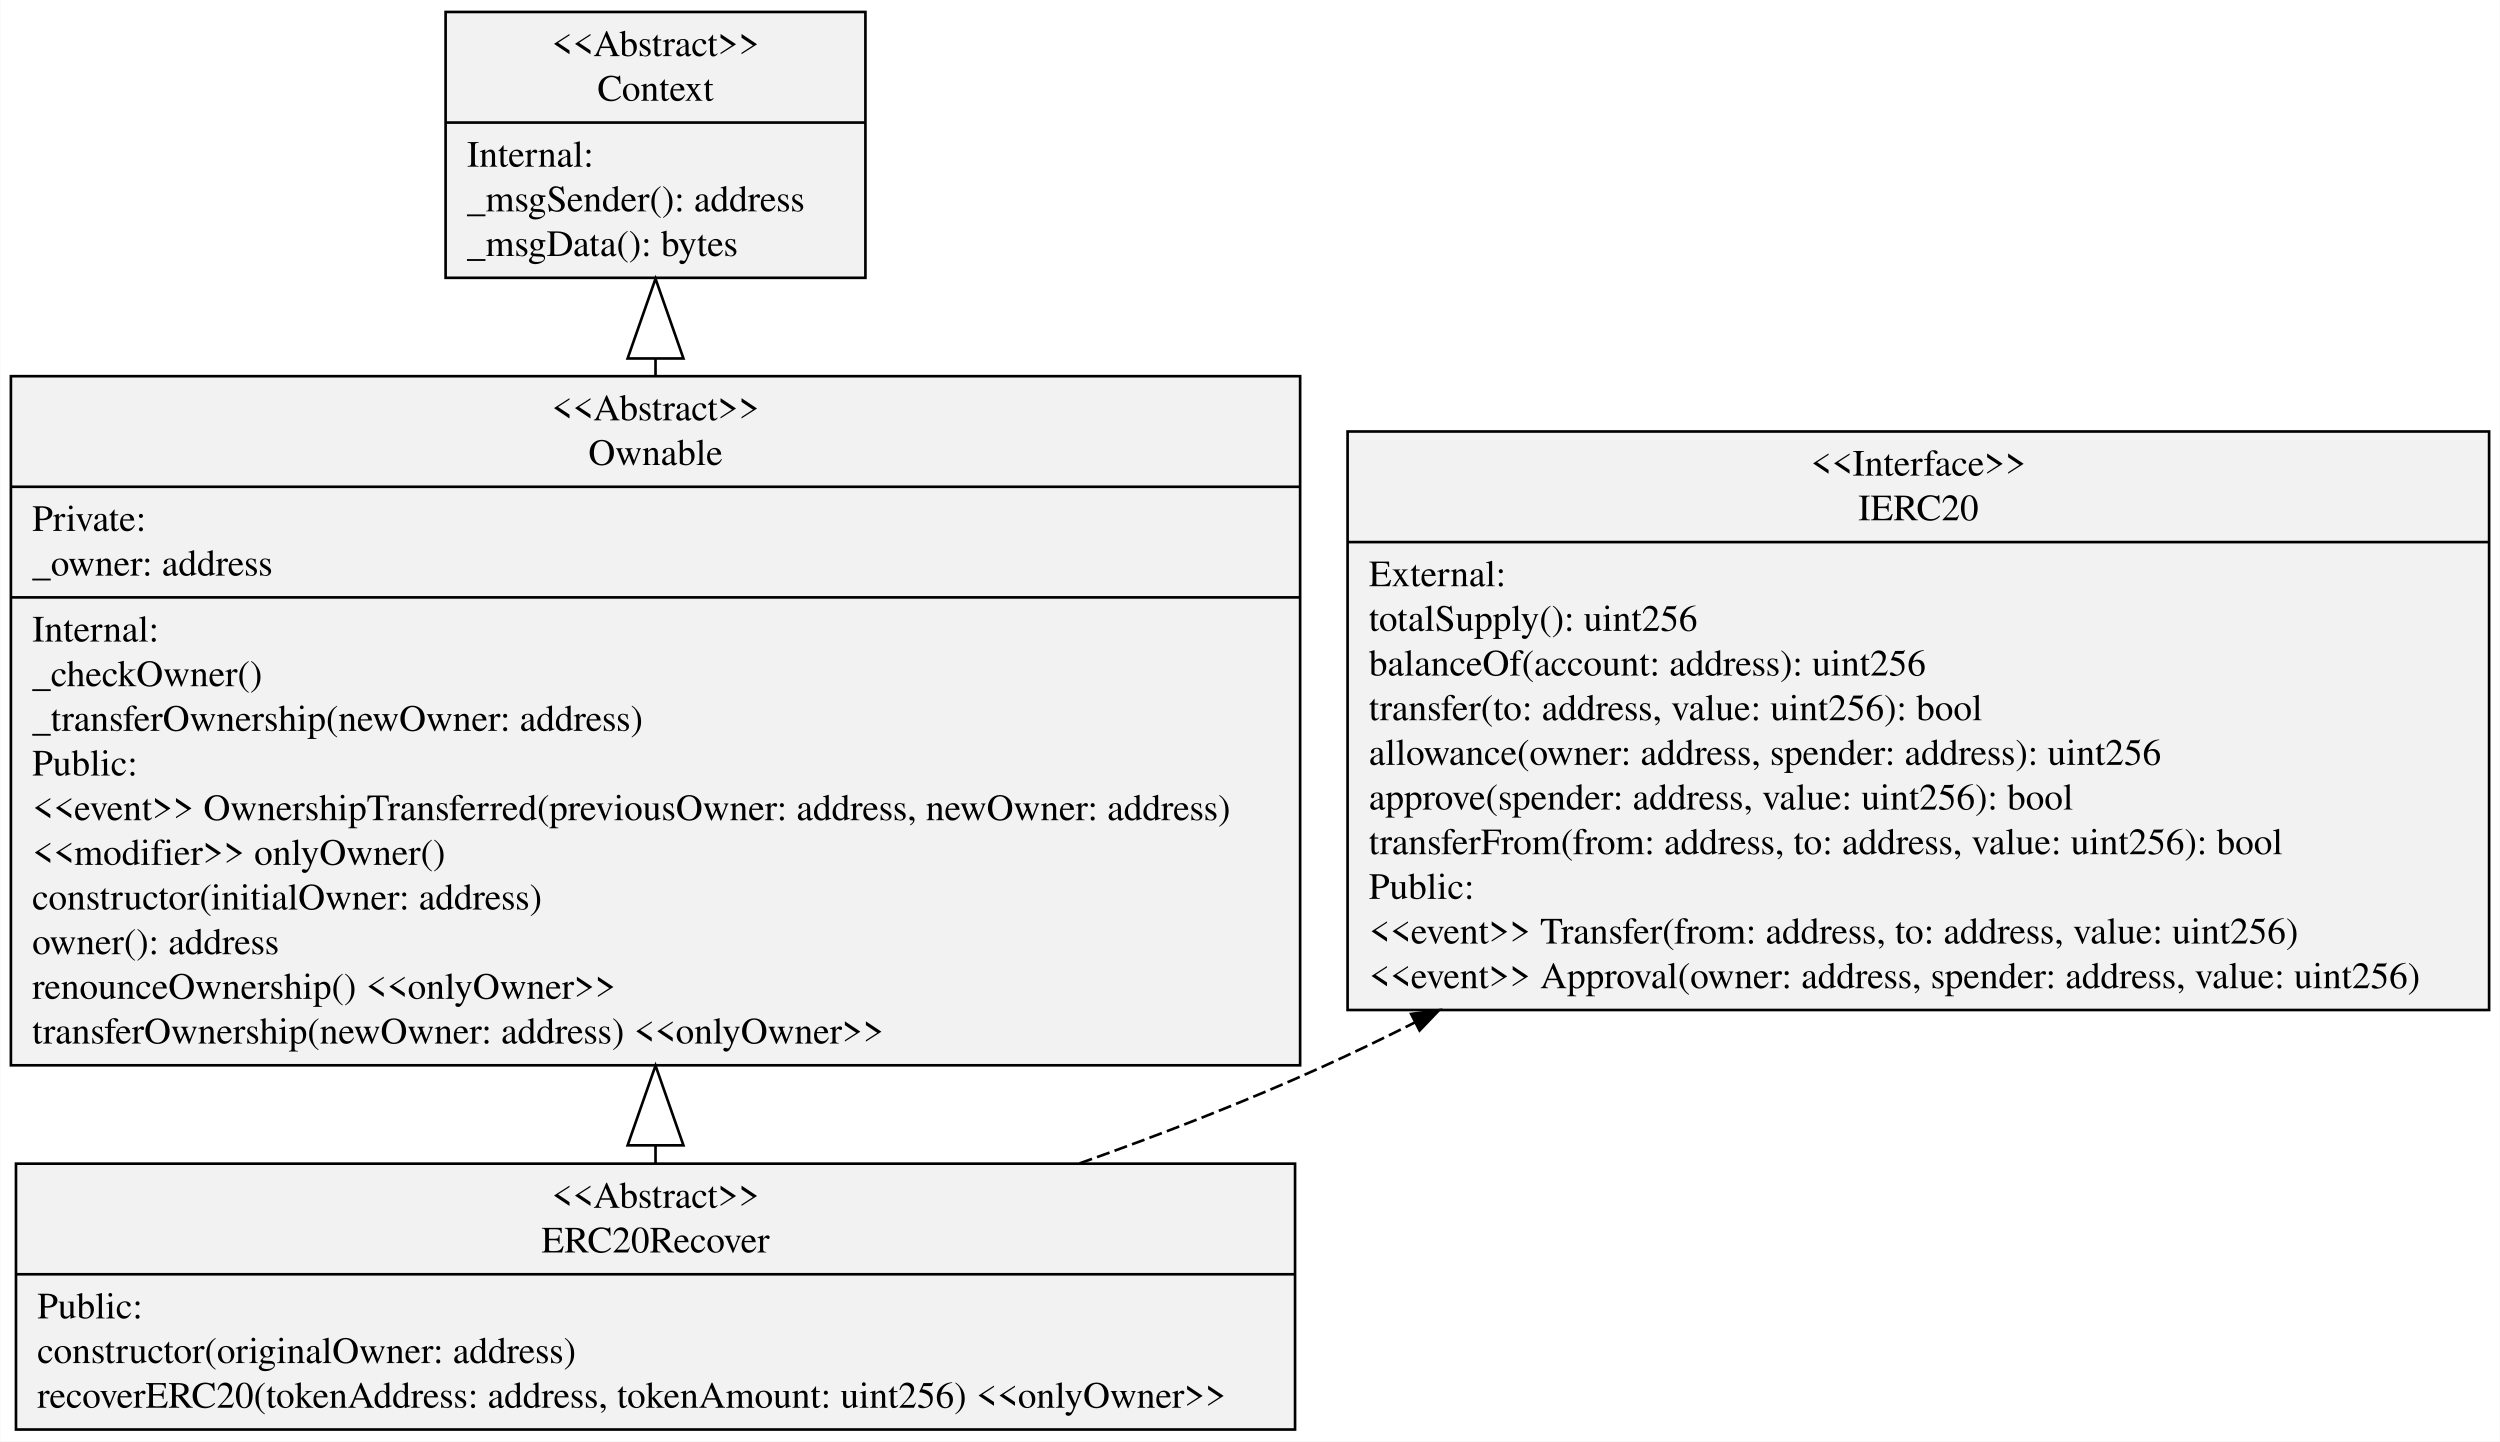
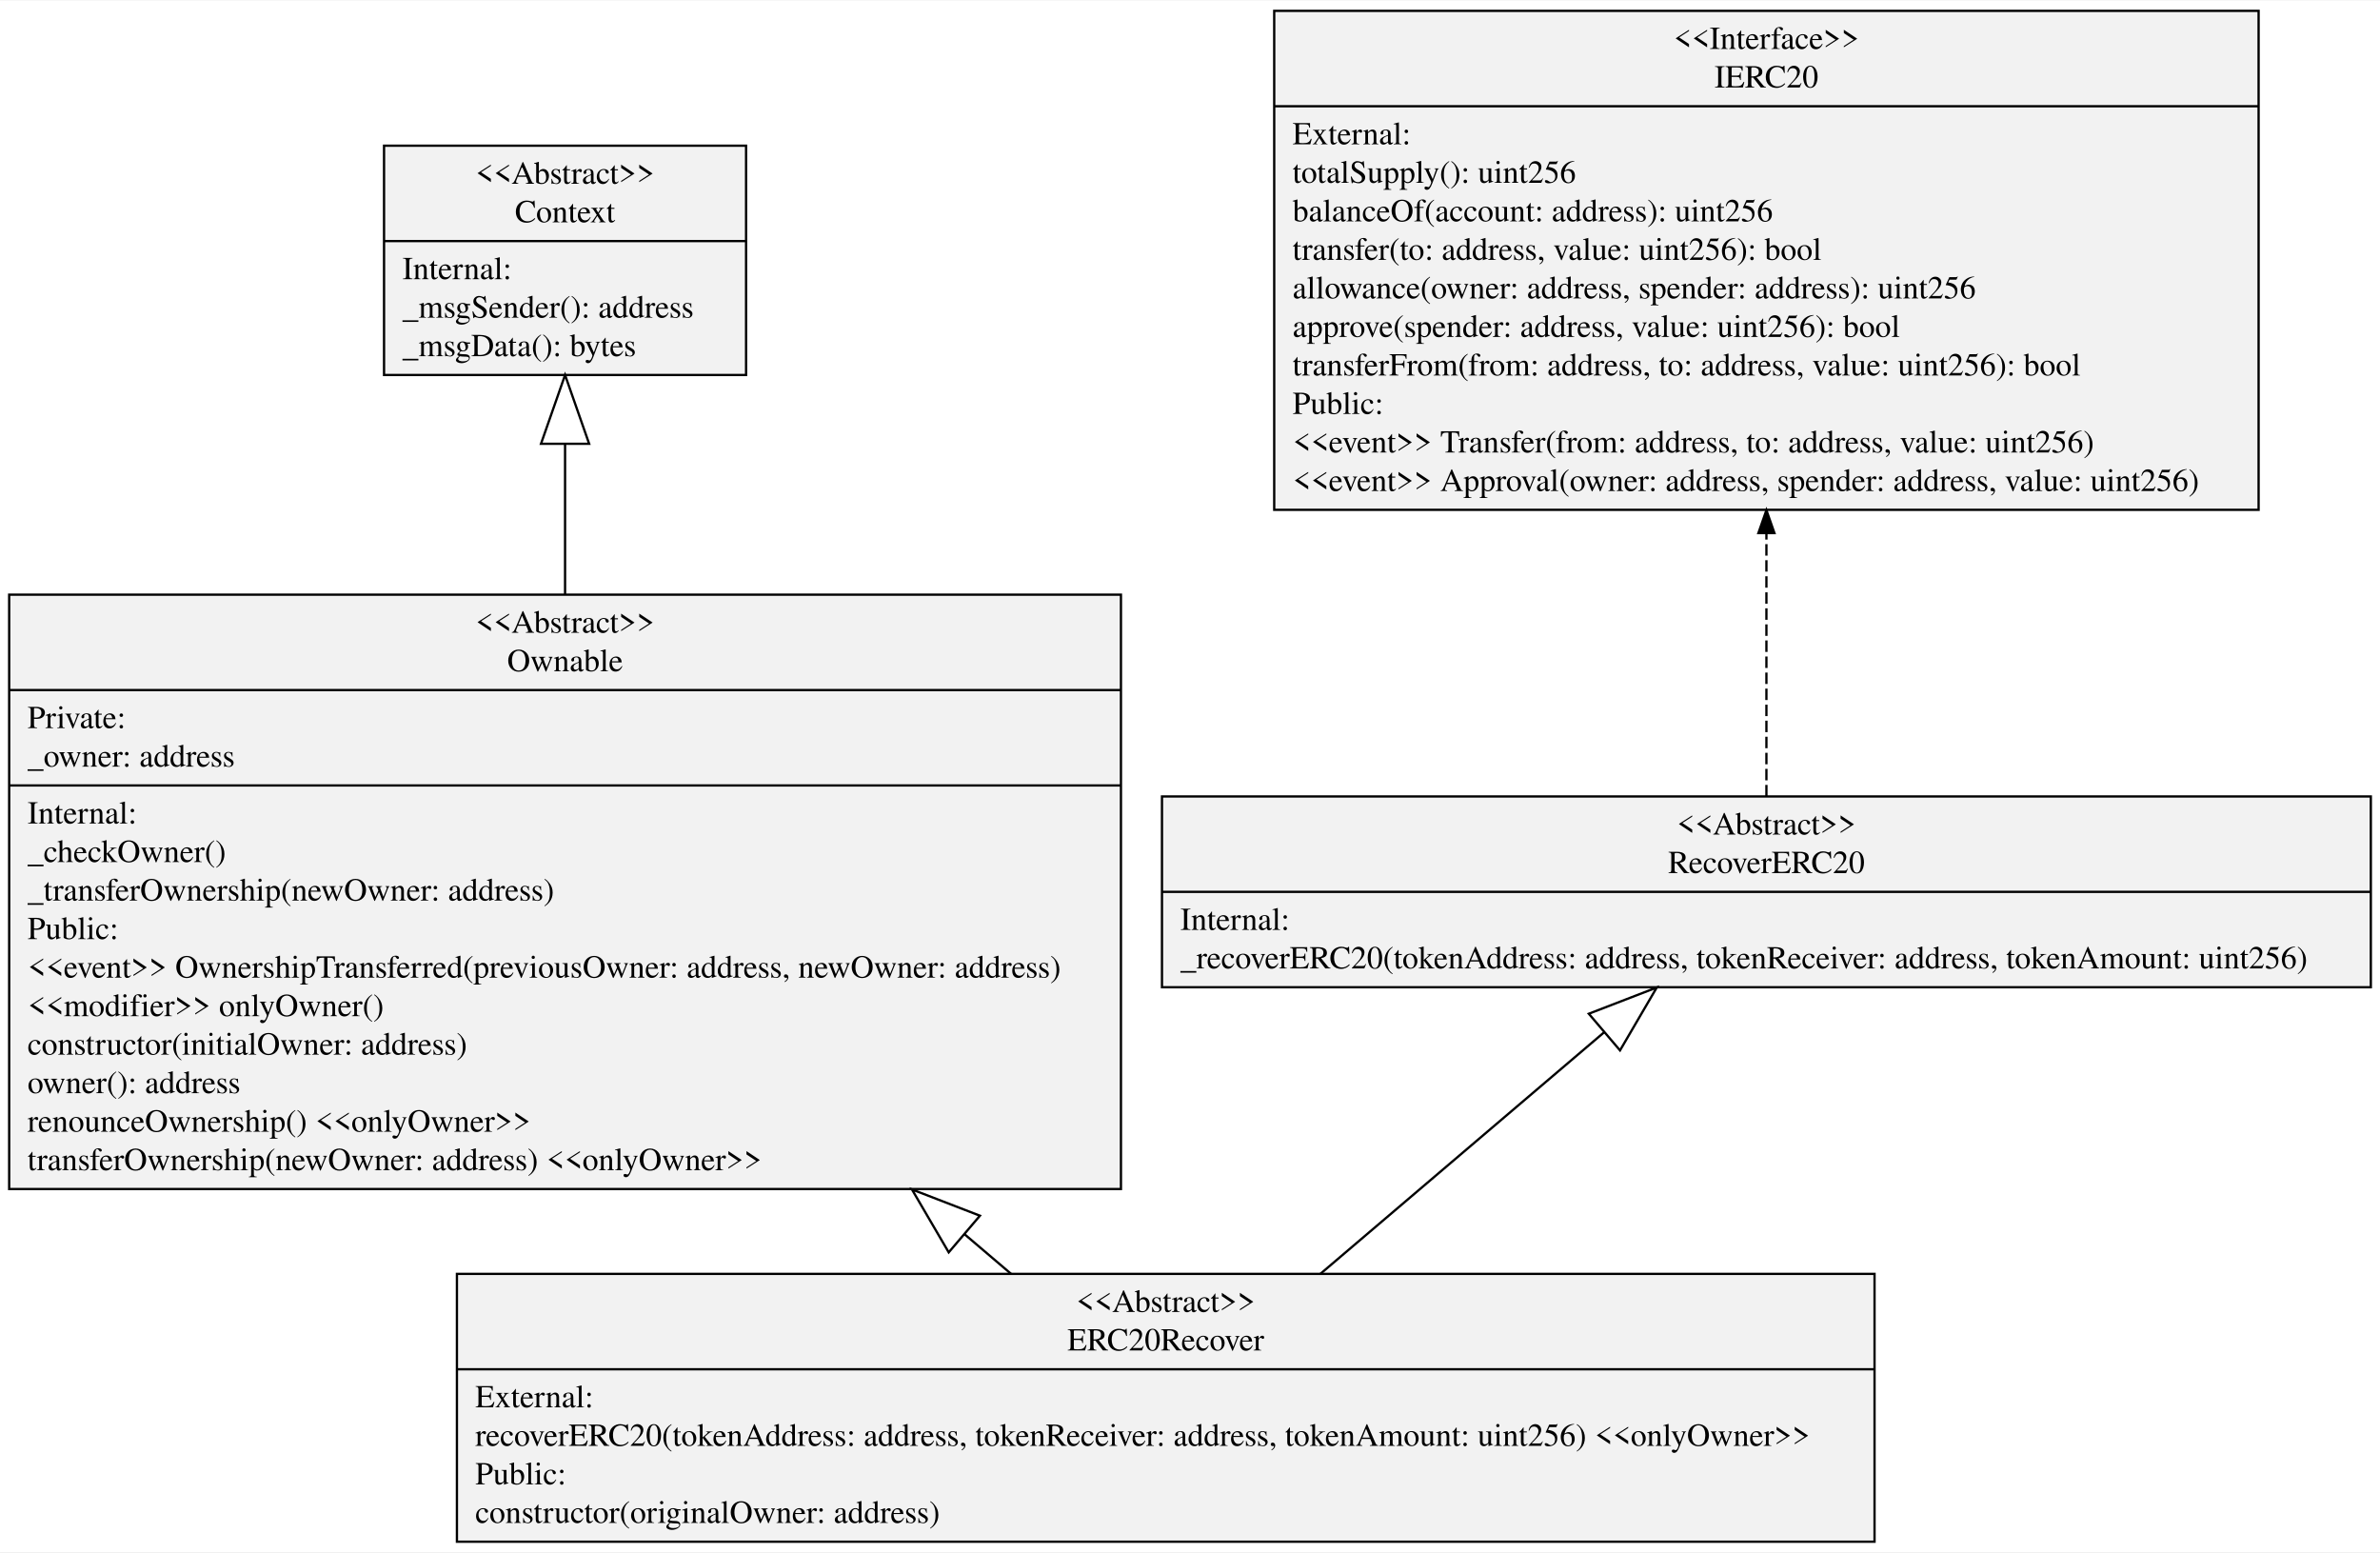
- <svg xmlns="http://www.w3.org/2000/svg" width="940pt" height="542pt" viewBox="0.00 0.00 940.15 542.20">
-   <g id="graph0" class="graph" transform="scale(1 1) rotate(0) translate(4 538.2)">
-     <polygon fill="white" stroke="transparent" points="-4,4 -4,-538.2 936.15,-538.2 936.15,4 -4,4" />
+ <svg xmlns="http://www.w3.org/2000/svg" width="1038pt" height="677pt" viewBox="0.00 0.00 1038.10 676.60">
+   <g id="graph0" class="graph" transform="scale(1 1) rotate(0) translate(4 672.6)">
+     <polygon fill="white" stroke="transparent" points="-4,4 -4,-672.6 1034.1,-672.6 1034.1,4 -4,4" />
    <g id="node1" class="node">
-       <polygon fill="#f2f2f2" stroke="black" points="163.51,-433.7 163.51,-533.7 321.42,-533.7 321.42,-433.7 163.51,-433.7" />
-       <text text-anchor="middle" x="242.47" y="-517.1" font-family="Times,serif" font-size="14.00">&lt;&lt;Abstract&gt;&gt;</text>
-       <text text-anchor="middle" x="242.47" y="-500.3" font-family="Times,serif" font-size="14.00">Context</text>
-       <polyline fill="none" stroke="black" points="163.51,-492.1 321.42,-492.1 " />
-       <text text-anchor="start" x="171.51" y="-475.5" font-family="Times,serif" font-size="14.00">Internal:</text>
-       <text text-anchor="start" x="171.51" y="-458.7" font-family="Times,serif" font-size="14.00">    _msgSender(): address</text>
-       <text text-anchor="start" x="171.51" y="-441.9" font-family="Times,serif" font-size="14.00">    _msgData(): bytes</text>
+       <polygon fill="#f2f2f2" stroke="black" points="163.51,-509.3 163.51,-609.3 321.42,-609.3 321.42,-509.3 163.51,-509.3" />
+       <text text-anchor="middle" x="242.47" y="-592.7" font-family="Times,serif" font-size="14.00">&lt;&lt;Abstract&gt;&gt;</text>
+       <text text-anchor="middle" x="242.47" y="-575.9" font-family="Times,serif" font-size="14.00">Context</text>
+       <polyline fill="none" stroke="black" points="163.51,-567.7 321.42,-567.7 " />
+       <text text-anchor="start" x="171.51" y="-551.1" font-family="Times,serif" font-size="14.00">Internal:</text>
+       <text text-anchor="start" x="171.51" y="-534.3" font-family="Times,serif" font-size="14.00">    _msgSender(): address</text>
+       <text text-anchor="start" x="171.51" y="-517.5" font-family="Times,serif" font-size="14.00">    _msgData(): bytes</text>
    </g>
    <g id="node2" class="node">
-       <polygon fill="#f2f2f2" stroke="black" points="0,-137.5 0,-396.7 484.93,-396.7 484.93,-137.5 0,-137.5" />
-       <text text-anchor="middle" x="242.47" y="-380.1" font-family="Times,serif" font-size="14.00">&lt;&lt;Abstract&gt;&gt;</text>
-       <text text-anchor="middle" x="242.47" y="-363.3" font-family="Times,serif" font-size="14.00">Ownable</text>
-       <polyline fill="none" stroke="black" points="0,-355.1 484.93,-355.1 " />
-       <text text-anchor="start" x="8" y="-338.5" font-family="Times,serif" font-size="14.00">Private:</text>
-       <text text-anchor="start" x="8" y="-321.7" font-family="Times,serif" font-size="14.00">   _owner: address</text>
-       <polyline fill="none" stroke="black" points="0,-313.5 484.93,-313.5 " />
-       <text text-anchor="start" x="8" y="-296.9" font-family="Times,serif" font-size="14.00">Internal:</text>
-       <text text-anchor="start" x="8" y="-280.1" font-family="Times,serif" font-size="14.00">    _checkOwner()</text>
-       <text text-anchor="start" x="8" y="-263.3" font-family="Times,serif" font-size="14.00">    _transferOwnership(newOwner: address)</text>
-       <text text-anchor="start" x="8" y="-246.5" font-family="Times,serif" font-size="14.00">Public:</text>
-       <text text-anchor="start" x="8" y="-229.7" font-family="Times,serif" font-size="14.00">    &lt;&lt;event&gt;&gt; OwnershipTransferred(previousOwner: address, newOwner: address)</text>
-       <text text-anchor="start" x="8" y="-212.9" font-family="Times,serif" font-size="14.00">    &lt;&lt;modifier&gt;&gt; onlyOwner()</text>
-       <text text-anchor="start" x="8" y="-196.1" font-family="Times,serif" font-size="14.00">    constructor(initialOwner: address)</text>
-       <text text-anchor="start" x="8" y="-179.3" font-family="Times,serif" font-size="14.00">    owner(): address</text>
-       <text text-anchor="start" x="8" y="-162.5" font-family="Times,serif" font-size="14.00">    renounceOwnership() &lt;&lt;onlyOwner&gt;&gt;</text>
-       <text text-anchor="start" x="8" y="-145.7" font-family="Times,serif" font-size="14.00">    transferOwnership(newOwner: address) &lt;&lt;onlyOwner&gt;&gt;</text>
+       <polygon fill="#f2f2f2" stroke="black" points="0,-154.3 0,-413.5 484.93,-413.5 484.93,-154.3 0,-154.3" />
+       <text text-anchor="middle" x="242.47" y="-396.9" font-family="Times,serif" font-size="14.00">&lt;&lt;Abstract&gt;&gt;</text>
+       <text text-anchor="middle" x="242.47" y="-380.1" font-family="Times,serif" font-size="14.00">Ownable</text>
+       <polyline fill="none" stroke="black" points="0,-371.9 484.93,-371.9 " />
+       <text text-anchor="start" x="8" y="-355.3" font-family="Times,serif" font-size="14.00">Private:</text>
+       <text text-anchor="start" x="8" y="-338.5" font-family="Times,serif" font-size="14.00">   _owner: address</text>
+       <polyline fill="none" stroke="black" points="0,-330.3 484.93,-330.3 " />
+       <text text-anchor="start" x="8" y="-313.7" font-family="Times,serif" font-size="14.00">Internal:</text>
+       <text text-anchor="start" x="8" y="-296.9" font-family="Times,serif" font-size="14.00">    _checkOwner()</text>
+       <text text-anchor="start" x="8" y="-280.1" font-family="Times,serif" font-size="14.00">    _transferOwnership(newOwner: address)</text>
+       <text text-anchor="start" x="8" y="-263.3" font-family="Times,serif" font-size="14.00">Public:</text>
+       <text text-anchor="start" x="8" y="-246.5" font-family="Times,serif" font-size="14.00">    &lt;&lt;event&gt;&gt; OwnershipTransferred(previousOwner: address, newOwner: address)</text>
+       <text text-anchor="start" x="8" y="-229.7" font-family="Times,serif" font-size="14.00">    &lt;&lt;modifier&gt;&gt; onlyOwner()</text>
+       <text text-anchor="start" x="8" y="-212.9" font-family="Times,serif" font-size="14.00">    constructor(initialOwner: address)</text>
+       <text text-anchor="start" x="8" y="-196.1" font-family="Times,serif" font-size="14.00">    owner(): address</text>
+       <text text-anchor="start" x="8" y="-179.3" font-family="Times,serif" font-size="14.00">    renounceOwnership() &lt;&lt;onlyOwner&gt;&gt;</text>
+       <text text-anchor="start" x="8" y="-162.5" font-family="Times,serif" font-size="14.00">    transferOwnership(newOwner: address) &lt;&lt;onlyOwner&gt;&gt;</text>
    </g>
    <g id="edge1" class="edge">
-       <path fill="none" stroke="black" d="M242.47,-396.96C242.47,-399.06 242.47,-401.15 242.47,-403.23" />
-       <polygon fill="none" stroke="black" points="231.97,-403.36 242.47,-433.36 252.97,-403.36 231.97,-403.36" />
+       <path fill="none" stroke="black" d="M242.47,-413.59C242.47,-435.95 242.47,-458.6 242.47,-479.13" />
+       <polygon fill="none" stroke="black" points="231.97,-479.3 242.47,-509.3 252.97,-479.3 231.97,-479.3" />
    </g>
    <g id="node3" class="node">
-       <polygon fill="#f2f2f2" stroke="black" points="502.78,-158.3 502.78,-375.9 932.15,-375.9 932.15,-158.3 502.78,-158.3" />
-       <text text-anchor="middle" x="717.47" y="-359.3" font-family="Times,serif" font-size="14.00">&lt;&lt;Interface&gt;&gt;</text>
-       <text text-anchor="middle" x="717.47" y="-342.5" font-family="Times,serif" font-size="14.00">IERC20</text>
-       <polyline fill="none" stroke="black" points="502.78,-334.3 932.15,-334.3 " />
-       <text text-anchor="start" x="510.78" y="-317.7" font-family="Times,serif" font-size="14.00">External:</text>
-       <text text-anchor="start" x="510.78" y="-300.9" font-family="Times,serif" font-size="14.00">     totalSupply(): uint256</text>
-       <text text-anchor="start" x="510.78" y="-284.1" font-family="Times,serif" font-size="14.00">     balanceOf(account: address): uint256</text>
-       <text text-anchor="start" x="510.78" y="-267.3" font-family="Times,serif" font-size="14.00">     transfer(to: address, value: uint256): bool</text>
-       <text text-anchor="start" x="510.78" y="-250.5" font-family="Times,serif" font-size="14.00">     allowance(owner: address, spender: address): uint256</text>
-       <text text-anchor="start" x="510.78" y="-233.7" font-family="Times,serif" font-size="14.00">     approve(spender: address, value: uint256): bool</text>
-       <text text-anchor="start" x="510.78" y="-216.9" font-family="Times,serif" font-size="14.00">     transferFrom(from: address, to: address, value: uint256): bool</text>
-       <text text-anchor="start" x="510.78" y="-200.1" font-family="Times,serif" font-size="14.00">Public:</text>
-       <text text-anchor="start" x="510.78" y="-183.3" font-family="Times,serif" font-size="14.00">    &lt;&lt;event&gt;&gt; Transfer(from: address, to: address, value: uint256)</text>
-       <text text-anchor="start" x="510.78" y="-166.5" font-family="Times,serif" font-size="14.00">    &lt;&lt;event&gt;&gt; Approval(owner: address, spender: address, value: uint256)</text>
+       <polygon fill="#f2f2f2" stroke="black" points="551.78,-450.5 551.78,-668.1 981.15,-668.1 981.15,-450.5 551.78,-450.5" />
+       <text text-anchor="middle" x="766.47" y="-651.5" font-family="Times,serif" font-size="14.00">&lt;&lt;Interface&gt;&gt;</text>
+       <text text-anchor="middle" x="766.47" y="-634.7" font-family="Times,serif" font-size="14.00">IERC20</text>
+       <polyline fill="none" stroke="black" points="551.78,-626.5 981.15,-626.5 " />
+       <text text-anchor="start" x="559.78" y="-609.9" font-family="Times,serif" font-size="14.00">External:</text>
+       <text text-anchor="start" x="559.78" y="-593.1" font-family="Times,serif" font-size="14.00">     totalSupply(): uint256</text>
+       <text text-anchor="start" x="559.78" y="-576.3" font-family="Times,serif" font-size="14.00">     balanceOf(account: address): uint256</text>
+       <text text-anchor="start" x="559.78" y="-559.5" font-family="Times,serif" font-size="14.00">     transfer(to: address, value: uint256): bool</text>
+       <text text-anchor="start" x="559.78" y="-542.7" font-family="Times,serif" font-size="14.00">     allowance(owner: address, spender: address): uint256</text>
+       <text text-anchor="start" x="559.78" y="-525.9" font-family="Times,serif" font-size="14.00">     approve(spender: address, value: uint256): bool</text>
+       <text text-anchor="start" x="559.78" y="-509.1" font-family="Times,serif" font-size="14.00">     transferFrom(from: address, to: address, value: uint256): bool</text>
+       <text text-anchor="start" x="559.78" y="-492.3" font-family="Times,serif" font-size="14.00">Public:</text>
+       <text text-anchor="start" x="559.78" y="-475.5" font-family="Times,serif" font-size="14.00">    &lt;&lt;event&gt;&gt; Transfer(from: address, to: address, value: uint256)</text>
+       <text text-anchor="start" x="559.78" y="-458.7" font-family="Times,serif" font-size="14.00">    &lt;&lt;event&gt;&gt; Approval(owner: address, spender: address, value: uint256)</text>
    </g>
    <g id="node4" class="node">
-       <polygon fill="#f2f2f2" stroke="black" points="1.91,-0.5 1.91,-100.5 483.02,-100.5 483.02,-0.5 1.91,-0.5" />
-       <text text-anchor="middle" x="242.47" y="-83.9" font-family="Times,serif" font-size="14.00">&lt;&lt;Abstract&gt;&gt;</text>
-       <text text-anchor="middle" x="242.47" y="-67.1" font-family="Times,serif" font-size="14.00">ERC20Recover</text>
-       <polyline fill="none" stroke="black" points="1.91,-58.9 483.02,-58.9 " />
-       <text text-anchor="start" x="9.91" y="-42.3" font-family="Times,serif" font-size="14.00">Public:</text>
-       <text text-anchor="start" x="9.91" y="-25.5" font-family="Times,serif" font-size="14.00">    constructor(originalOwner: address)</text>
-       <text text-anchor="start" x="9.91" y="-8.7" font-family="Times,serif" font-size="14.00">    recoverERC20(tokenAddress: address, tokenAmount: uint256) &lt;&lt;onlyOwner&gt;&gt;</text>
+       <polygon fill="#f2f2f2" stroke="black" points="502.83,-242.3 502.83,-325.5 1030.1,-325.5 1030.1,-242.3 502.83,-242.3" />
+       <text text-anchor="middle" x="766.47" y="-308.9" font-family="Times,serif" font-size="14.00">&lt;&lt;Abstract&gt;&gt;</text>
+       <text text-anchor="middle" x="766.47" y="-292.1" font-family="Times,serif" font-size="14.00">RecoverERC20</text>
+       <polyline fill="none" stroke="black" points="502.83,-283.9 1030.1,-283.9 " />
+       <text text-anchor="start" x="510.83" y="-267.3" font-family="Times,serif" font-size="14.00">Internal:</text>
+       <text text-anchor="start" x="510.83" y="-250.5" font-family="Times,serif" font-size="14.00">    _recoverERC20(tokenAddress: address, tokenReceiver: address, tokenAmount: uint256)</text>
    </g>
    <g id="edge2" class="edge">
-       <path fill="none" stroke="black" d="M242.47,-100.73C242.47,-102.84 242.47,-105 242.47,-107.19" />
-       <polygon fill="none" stroke="black" points="231.97,-107.39 242.47,-137.39 252.97,-107.39 231.97,-107.39" />
+       <path fill="none" stroke="black" stroke-dasharray="5,2" d="M766.47,-325.54C766.47,-355.97 766.47,-399.26 766.47,-440.27" />
+       <polygon fill="black" stroke="black" points="762.97,-440.35 766.47,-450.35 769.97,-440.35 762.97,-440.35" />
+     </g>
+     <g id="node5" class="node">
+       <polygon fill="#f2f2f2" stroke="black" points="195.3,-0.5 195.3,-117.3 813.63,-117.3 813.63,-0.5 195.3,-0.5" />
+       <text text-anchor="middle" x="504.47" y="-100.7" font-family="Times,serif" font-size="14.00">&lt;&lt;Abstract&gt;&gt;</text>
+       <text text-anchor="middle" x="504.47" y="-83.9" font-family="Times,serif" font-size="14.00">ERC20Recover</text>
+       <polyline fill="none" stroke="black" points="195.3,-75.7 813.63,-75.7 " />
+       <text text-anchor="start" x="203.3" y="-59.1" font-family="Times,serif" font-size="14.00">External:</text>
+       <text text-anchor="start" x="203.3" y="-42.3" font-family="Times,serif" font-size="14.00">    recoverERC20(tokenAddress: address, tokenReceiver: address, tokenAmount: uint256) &lt;&lt;onlyOwner&gt;&gt;</text>
+       <text text-anchor="start" x="203.3" y="-25.5" font-family="Times,serif" font-size="14.00">Public:</text>
+       <text text-anchor="start" x="203.3" y="-8.7" font-family="Times,serif" font-size="14.00">    constructor(originalOwner: address)</text>
    </g>
    <g id="edge3" class="edge">
-       <path fill="none" stroke="black" stroke-dasharray="5,2" d="M401.95,-100.6C432.74,-111.54 464.43,-123.84 493.47,-137 504.95,-142.21 516.61,-147.82 528.27,-153.7" />
-       <polygon fill="black" stroke="black" points="526.68,-156.82 537.18,-158.24 529.86,-150.58 526.68,-156.82" />
+       <path fill="none" stroke="black" d="M436.99,-117.33C430.46,-122.89 423.64,-128.69 416.64,-134.65" />
+       <polygon fill="none" stroke="black" points="409.81,-126.68 393.77,-154.12 423.42,-142.67 409.81,-126.68" />
+     </g>
+     <g id="edge4" class="edge">
+       <path fill="none" stroke="black" d="M571.94,-117.33C609.89,-149.63 657.23,-189.93 695.71,-222.68" />
+       <polygon fill="none" stroke="black" points="689,-230.75 718.65,-242.2 702.61,-214.76 689,-230.75" />
    </g>
  </g>
</svg>
